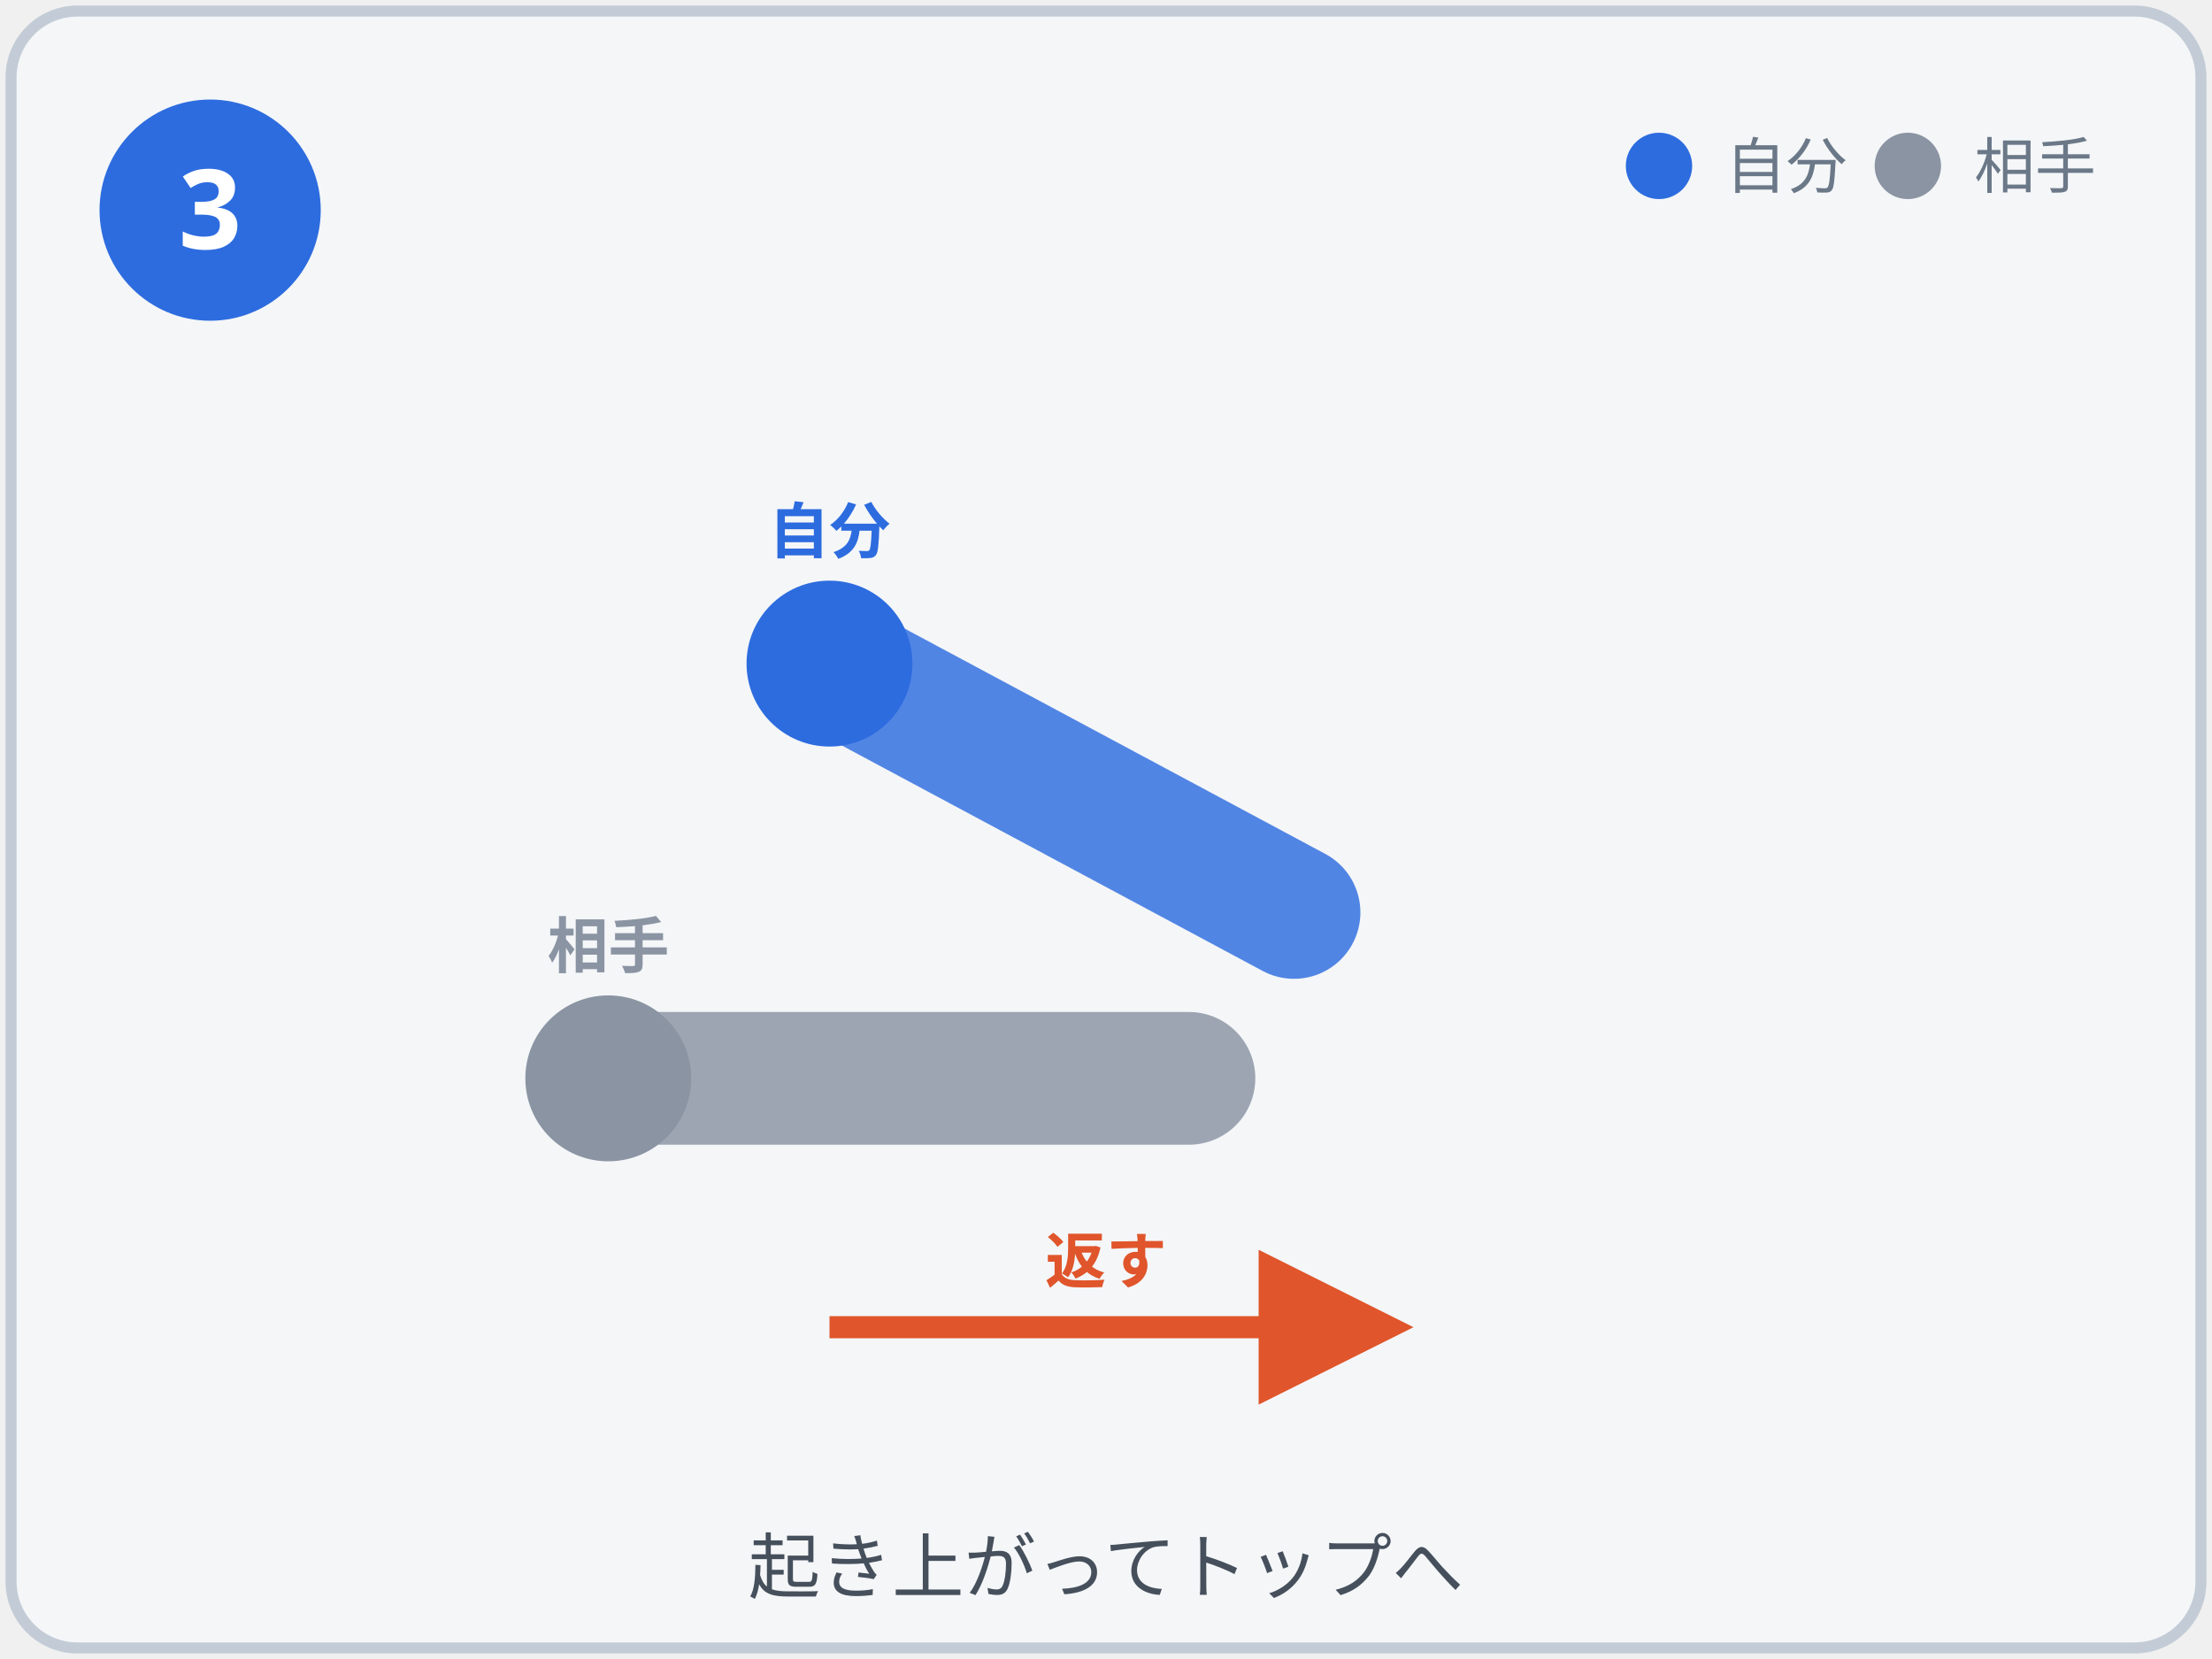
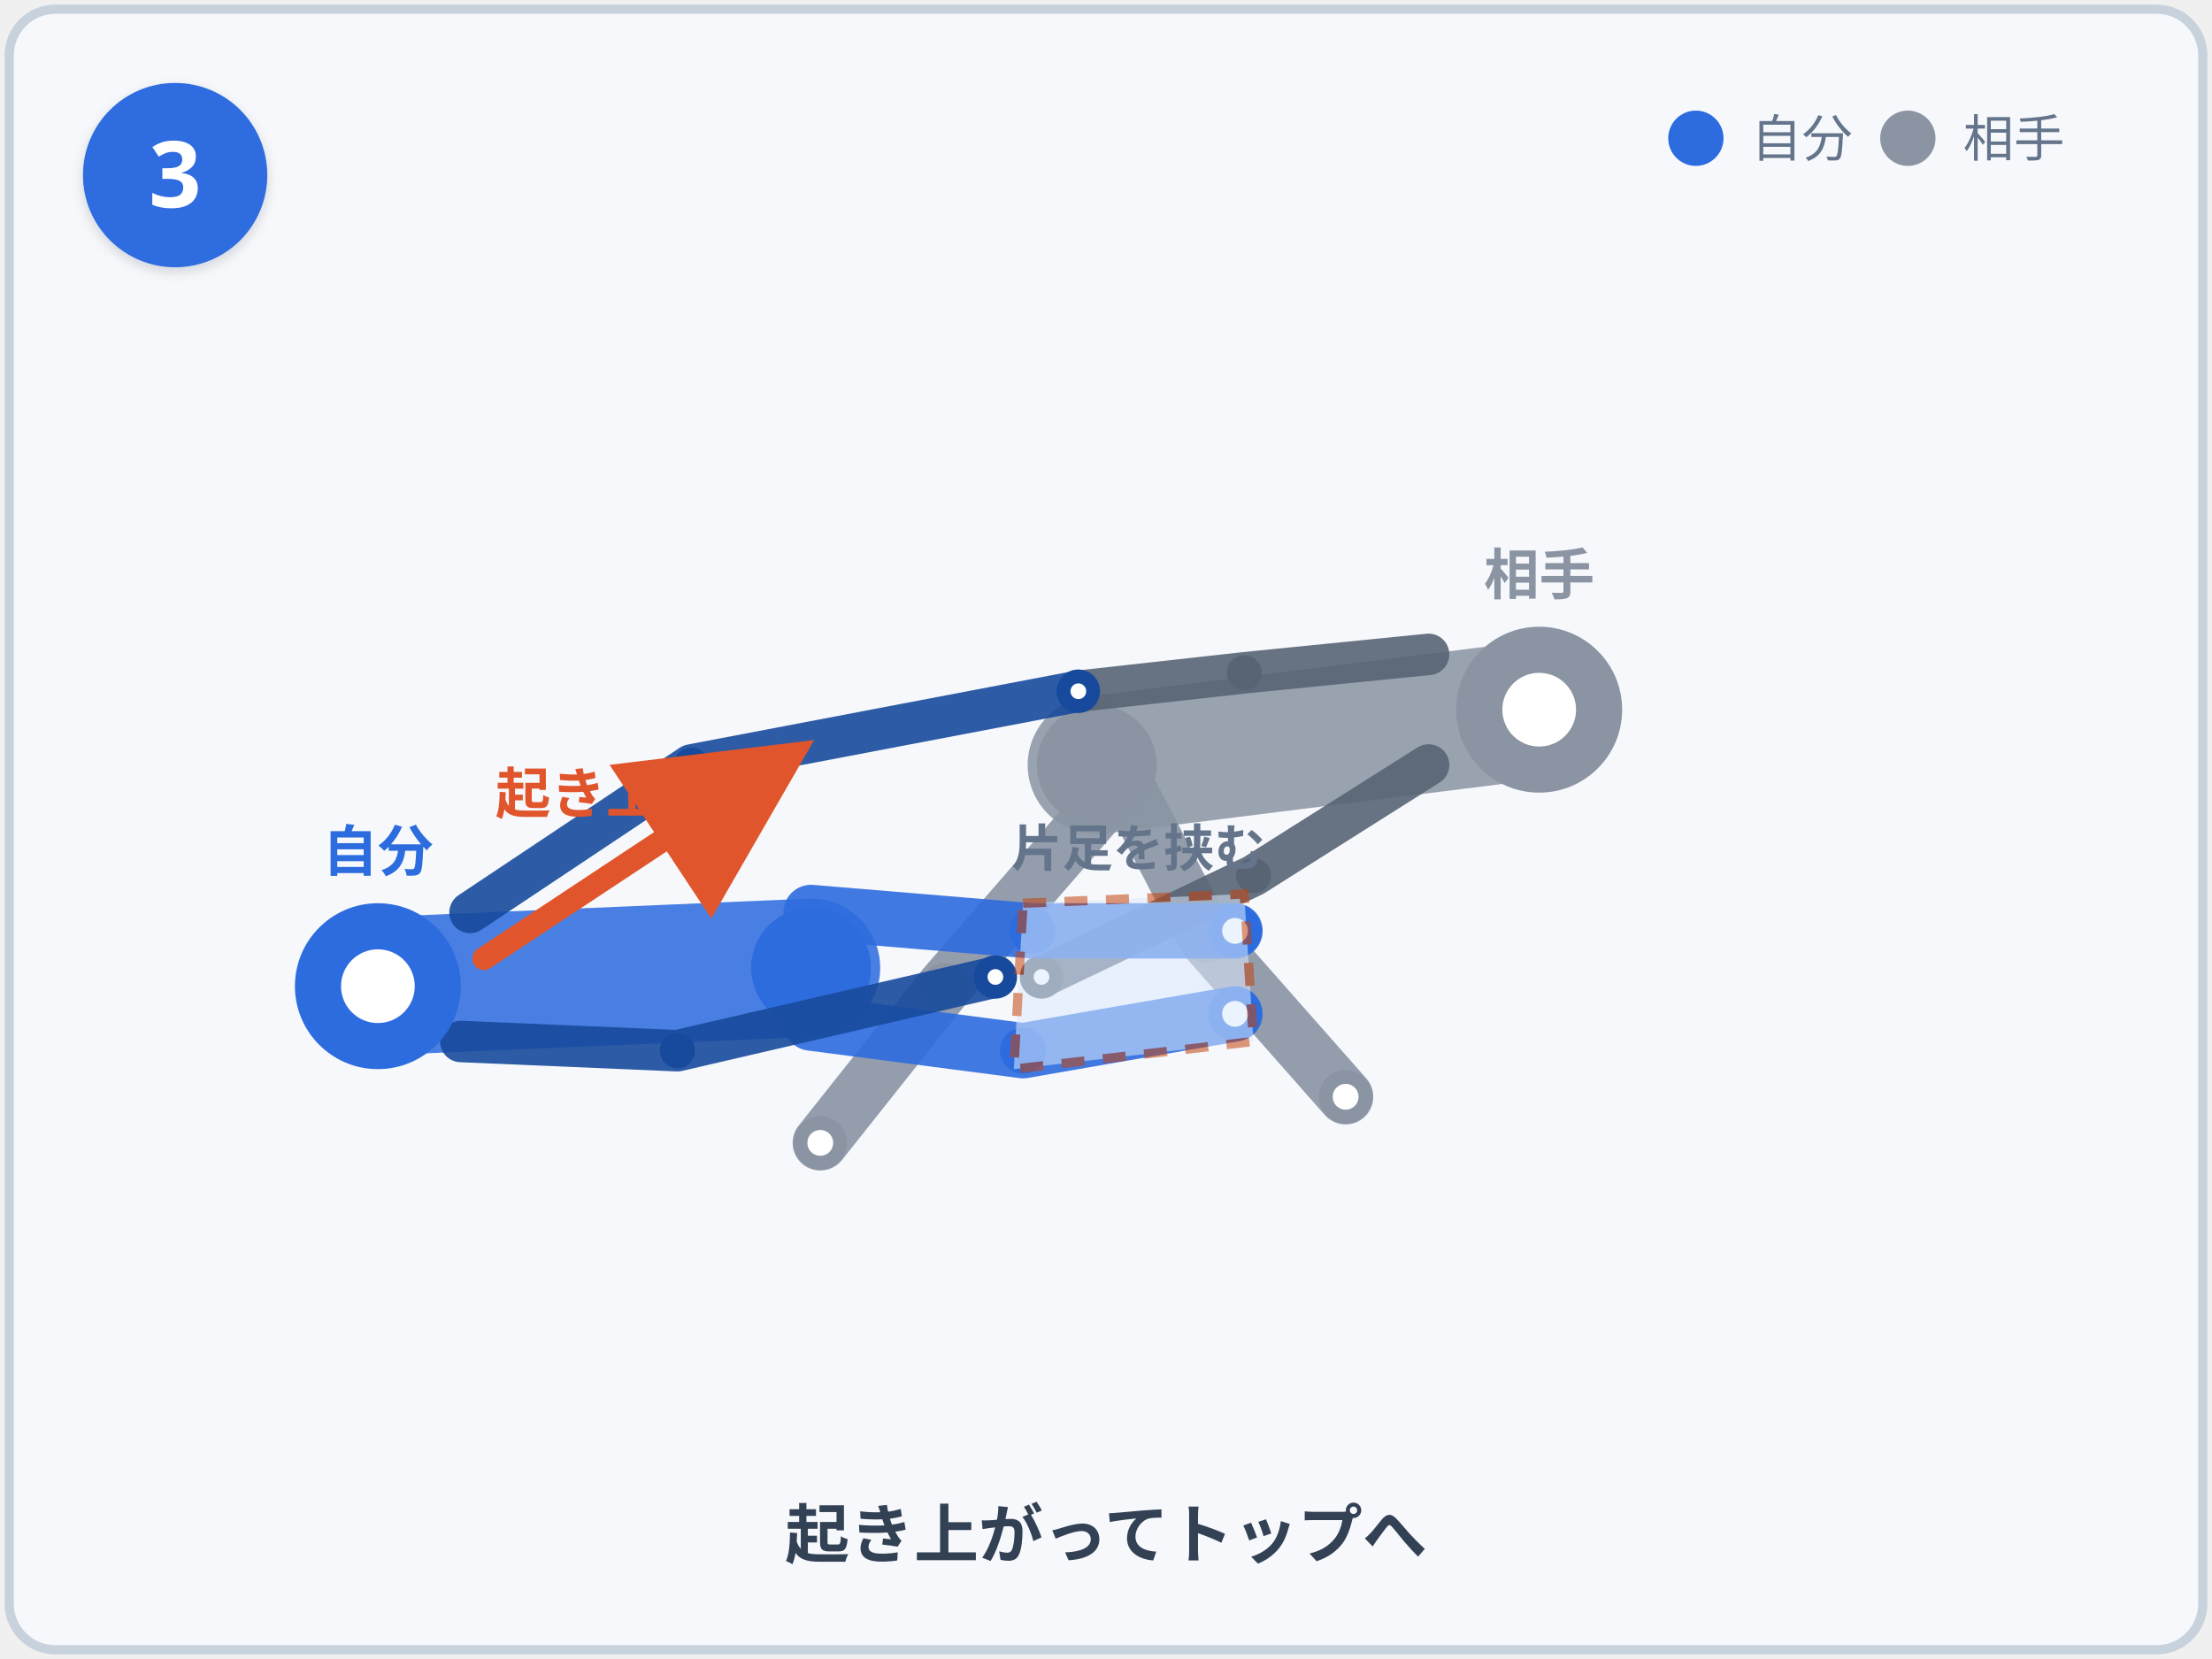
- <svg xmlns="http://www.w3.org/2000/svg" viewBox="0 0 400 300" role="img" aria-label="起き上がってトップへ">
+ <svg xmlns="http://www.w3.org/2000/svg" viewBox="0 0 480 360" role="img" aria-label="起き上がってトップへ">
  <defs>
-     <marker id="ah" viewBox="0 0 10 10" refX="8" refY="5" markerWidth="7" markerHeight="7" orient="auto-start-reverse">
+     <marker id="ah" viewBox="0 0 10 10" refX="8" refY="5" markerWidth="8" markerHeight="8" orient="auto-start-reverse">
      <path d="M0 0L10 5L0 10z" fill="#e0552b" />
    </marker>
+     <filter id="shadow" x="-10%" y="-10%" width="120%" height="120%">
+       <feDropShadow dx="0" dy="1" stdDeviation="1.2" flood-color="#0f172a" flood-opacity=".15" />
+     </filter>
  </defs>
-   <rect x="2" y="2" width="396" height="296" rx="12" fill="#f4f6f8" stroke="#c3ccd6" stroke-width="2" />
-   <circle cx="38" cy="38" r="20" fill="#2d6cdf" />
-   <text x="38" y="45" font-family="sans-serif" font-size="20" font-weight="bold" fill="#fff" text-anchor="middle">3</text>
+   <rect x="2" y="2" width="476" height="356" rx="10" fill="#f6f8fb" stroke="#c8d2dd" stroke-width="2" />
+   <g filter="url(#shadow)">
+     <circle cx="38" cy="38" r="20" fill="#2d6cdf" />
+     <text x="38" y="45" font-family="sans-serif" font-size="20" font-weight="bold" fill="#fff" text-anchor="middle">3</text>
+   </g>
  <g>
-     <circle cx="300" cy="30" r="6" fill="#2d6cdf" />
-     <text x="312" y="34" font-family="sans-serif" font-size="11" fill="#6b7888">自分</text>
-     <circle cx="345" cy="30" r="6" fill="#8a94a3" />
-     <text x="357" y="34" font-family="sans-serif" font-size="11" fill="#6b7888">相手</text>
+     <circle cx="368" cy="30" r="6" fill="#2d6cdf" />
+     <text x="380" y="34" font-family="sans-serif" font-size="11" fill="#64748b">自分</text>
+     <circle cx="414" cy="30" r="6" fill="#8a94a3" />
+     <text x="426" y="34" font-family="sans-serif" font-size="11" fill="#64748b">相手</text>
  </g>
-   <line x1="110" y1="195" x2="215" y2="195" stroke="#8a94a3" stroke-width="24" stroke-linecap="round" opacity="0.82" />
-   <circle cx="110" cy="195" r="15" fill="#8a94a3" />
-   <text x="110" y="175" font-family="sans-serif" font-size="11" font-weight="bold" fill="#8a94a3" text-anchor="middle">相手</text>
-   <line x1="150" y1="120" x2="234" y2="165" stroke="#2d6cdf" stroke-width="24" stroke-linecap="round" opacity="0.82" />
-   <circle cx="150" cy="120" r="15" fill="#2d6cdf" />
-   <text x="150" y="100" font-family="sans-serif" font-size="11" font-weight="bold" fill="#2d6cdf" text-anchor="middle">自分</text>
-   <line x1="150" y1="240" x2="250" y2="240" stroke="#e0552b" stroke-width="4" marker-end="url(#ah)" />
-   <text x="200" y="232" font-family="sans-serif" font-size="11" font-weight="bold" fill="#e0552b" text-anchor="middle">返す</text>
-   <text x="200" y="288" font-family="sans-serif" font-size="13" fill="#46505c" text-anchor="middle">起き上がってトップへ</text>
+   <polyline points="238.0,158.0 262.0,204.0 292.0,238.0" fill="none" stroke="#8a94a3" stroke-width="12" stroke-linecap="round" stroke-linejoin="round" opacity="0.9" />
+   <circle cx="262.0" cy="204.0" r="5.0" fill="#8a94a3" stroke="none" stroke-width="0" />
+   <circle cx="292.0" cy="238.0" r="4.3" fill="#fff" stroke="#8a94a3" stroke-width="3" />
+   <polyline points="238.0,176.0 205.0,214.0 178.0,248.0" fill="none" stroke="#8a94a3" stroke-width="12" stroke-linecap="round" stroke-linejoin="round" opacity="0.9" />
+   <circle cx="205.0" cy="214.0" r="5.0" fill="#8a94a3" stroke="none" stroke-width="0" />
+   <circle cx="178.0" cy="248.0" r="4.3" fill="#fff" stroke="#8a94a3" stroke-width="3" />
+   <polyline points="334.0,154.0 238.0,166.0" fill="none" stroke="#8a94a3" stroke-width="30" stroke-linecap="round" stroke-linejoin="round" opacity="0.86" />
+   <circle cx="238.0" cy="166.0" r="13.0" fill="#8a94a3" stroke="none" stroke-width="0" />
+   <polyline points="310.0,142.0 270.0,146.0 234.0,150.0" fill="none" stroke="#586474" stroke-width="9" stroke-linecap="round" stroke-linejoin="round" opacity="0.9" />
+   <circle cx="270.0" cy="146.0" r="3.8" fill="#586474" stroke="none" stroke-width="0" />
+   <circle cx="234.0" cy="150.0" r="3.2" fill="#fff" stroke="#586474" stroke-width="3" />
+   <polyline points="310.0,166.0 272.0,190.0 226.0,212.0" fill="none" stroke="#586474" stroke-width="9" stroke-linecap="round" stroke-linejoin="round" opacity="0.9" />
+   <circle cx="272.0" cy="190.0" r="3.8" fill="#586474" stroke="none" stroke-width="0" />
+   <circle cx="226.0" cy="212.0" r="3.2" fill="#fff" stroke="#586474" stroke-width="3" />
+   <circle cx="334.0" cy="154.0" r="18.0" fill="#8a94a3" stroke="none" stroke-width="0" />
+   <circle cx="334.0" cy="154.0" r="8.0" fill="#ffffff" stroke="none" stroke-width="0" />
+   <text x="334.0" y="129.0" font-family="sans-serif" font-size="12" font-weight="700" fill="#8a94a3" text-anchor="middle">相手</text>
+   <polyline points="176.0,198.0 224.0,202.0 268.0,202.0" fill="none" stroke="#2d6cdf" stroke-width="12" stroke-linecap="round" stroke-linejoin="round" opacity="0.9" />
+   <circle cx="224.0" cy="202.0" r="5.0" fill="#2d6cdf" stroke="none" stroke-width="0" />
+   <circle cx="268.0" cy="202.0" r="4.3" fill="#fff" stroke="#2d6cdf" stroke-width="3" />
+   <polyline points="176.0,222.0 222.0,228.0 268.0,220.0" fill="none" stroke="#2d6cdf" stroke-width="12" stroke-linecap="round" stroke-linejoin="round" opacity="0.9" />
+   <circle cx="222.0" cy="228.0" r="5.0" fill="#2d6cdf" stroke="none" stroke-width="0" />
+   <circle cx="268.0" cy="220.0" r="4.3" fill="#fff" stroke="#2d6cdf" stroke-width="3" />
+   <polyline points="82.0,214.0 176.0,210.0" fill="none" stroke="#2d6cdf" stroke-width="30" stroke-linecap="round" stroke-linejoin="round" opacity="0.86" />
+   <circle cx="176.0" cy="210.0" r="13.0" fill="#2d6cdf" stroke="none" stroke-width="0" />
+   <polyline points="102.0,198.0 150.0,166.0 234.0,150.0" fill="none" stroke="#174a9c" stroke-width="9" stroke-linecap="round" stroke-linejoin="round" opacity="0.9" />
+   <circle cx="150.0" cy="166.0" r="3.8" fill="#174a9c" stroke="none" stroke-width="0" />
+   <circle cx="234.0" cy="150.0" r="3.2" fill="#fff" stroke="#174a9c" stroke-width="3" />
+   <polyline points="100.0,226.0 147.0,228.0 216.0,212.0" fill="none" stroke="#174a9c" stroke-width="9" stroke-linecap="round" stroke-linejoin="round" opacity="0.9" />
+   <circle cx="147.0" cy="228.0" r="3.8" fill="#174a9c" stroke="none" stroke-width="0" />
+   <circle cx="216.0" cy="212.0" r="3.2" fill="#fff" stroke="#174a9c" stroke-width="3" />
+   <circle cx="82.0" cy="214.0" r="18.0" fill="#2d6cdf" stroke="none" stroke-width="0" />
+   <circle cx="82.0" cy="214.0" r="8.0" fill="#ffffff" stroke="none" stroke-width="0" />
+   <text x="82.0" y="189.0" font-family="sans-serif" font-size="12" font-weight="700" fill="#2d6cdf" text-anchor="middle">自分</text>
+   <polygon points="222.0,196.0 270.0,194.0 272.0,226.0 220.0,232.0" fill="#dbeafe" opacity="0.55" stroke="#c2410c" stroke-width="2" stroke-dasharray="5 4" />
+   <text x="247.0" y="188.0" font-family="sans-serif" font-size="11" font-weight="700" fill="#64748b" text-anchor="middle">片足を挟む</text>
+   <line x1="105.0" y1="208.0" x2="170.0" y2="165.0" stroke="#e0552b" stroke-width="5" stroke-linecap="round" marker-end="url(#ah)" />
+   <text x="137.5" y="176.5" font-family="sans-serif" font-size="12" font-weight="700" fill="#e0552b" text-anchor="middle">起き上がる</text>
+   <text x="240" y="338" font-family="sans-serif" font-size="14" font-weight="700" fill="#334155" text-anchor="middle">起き上がってトップへ</text>
</svg>
